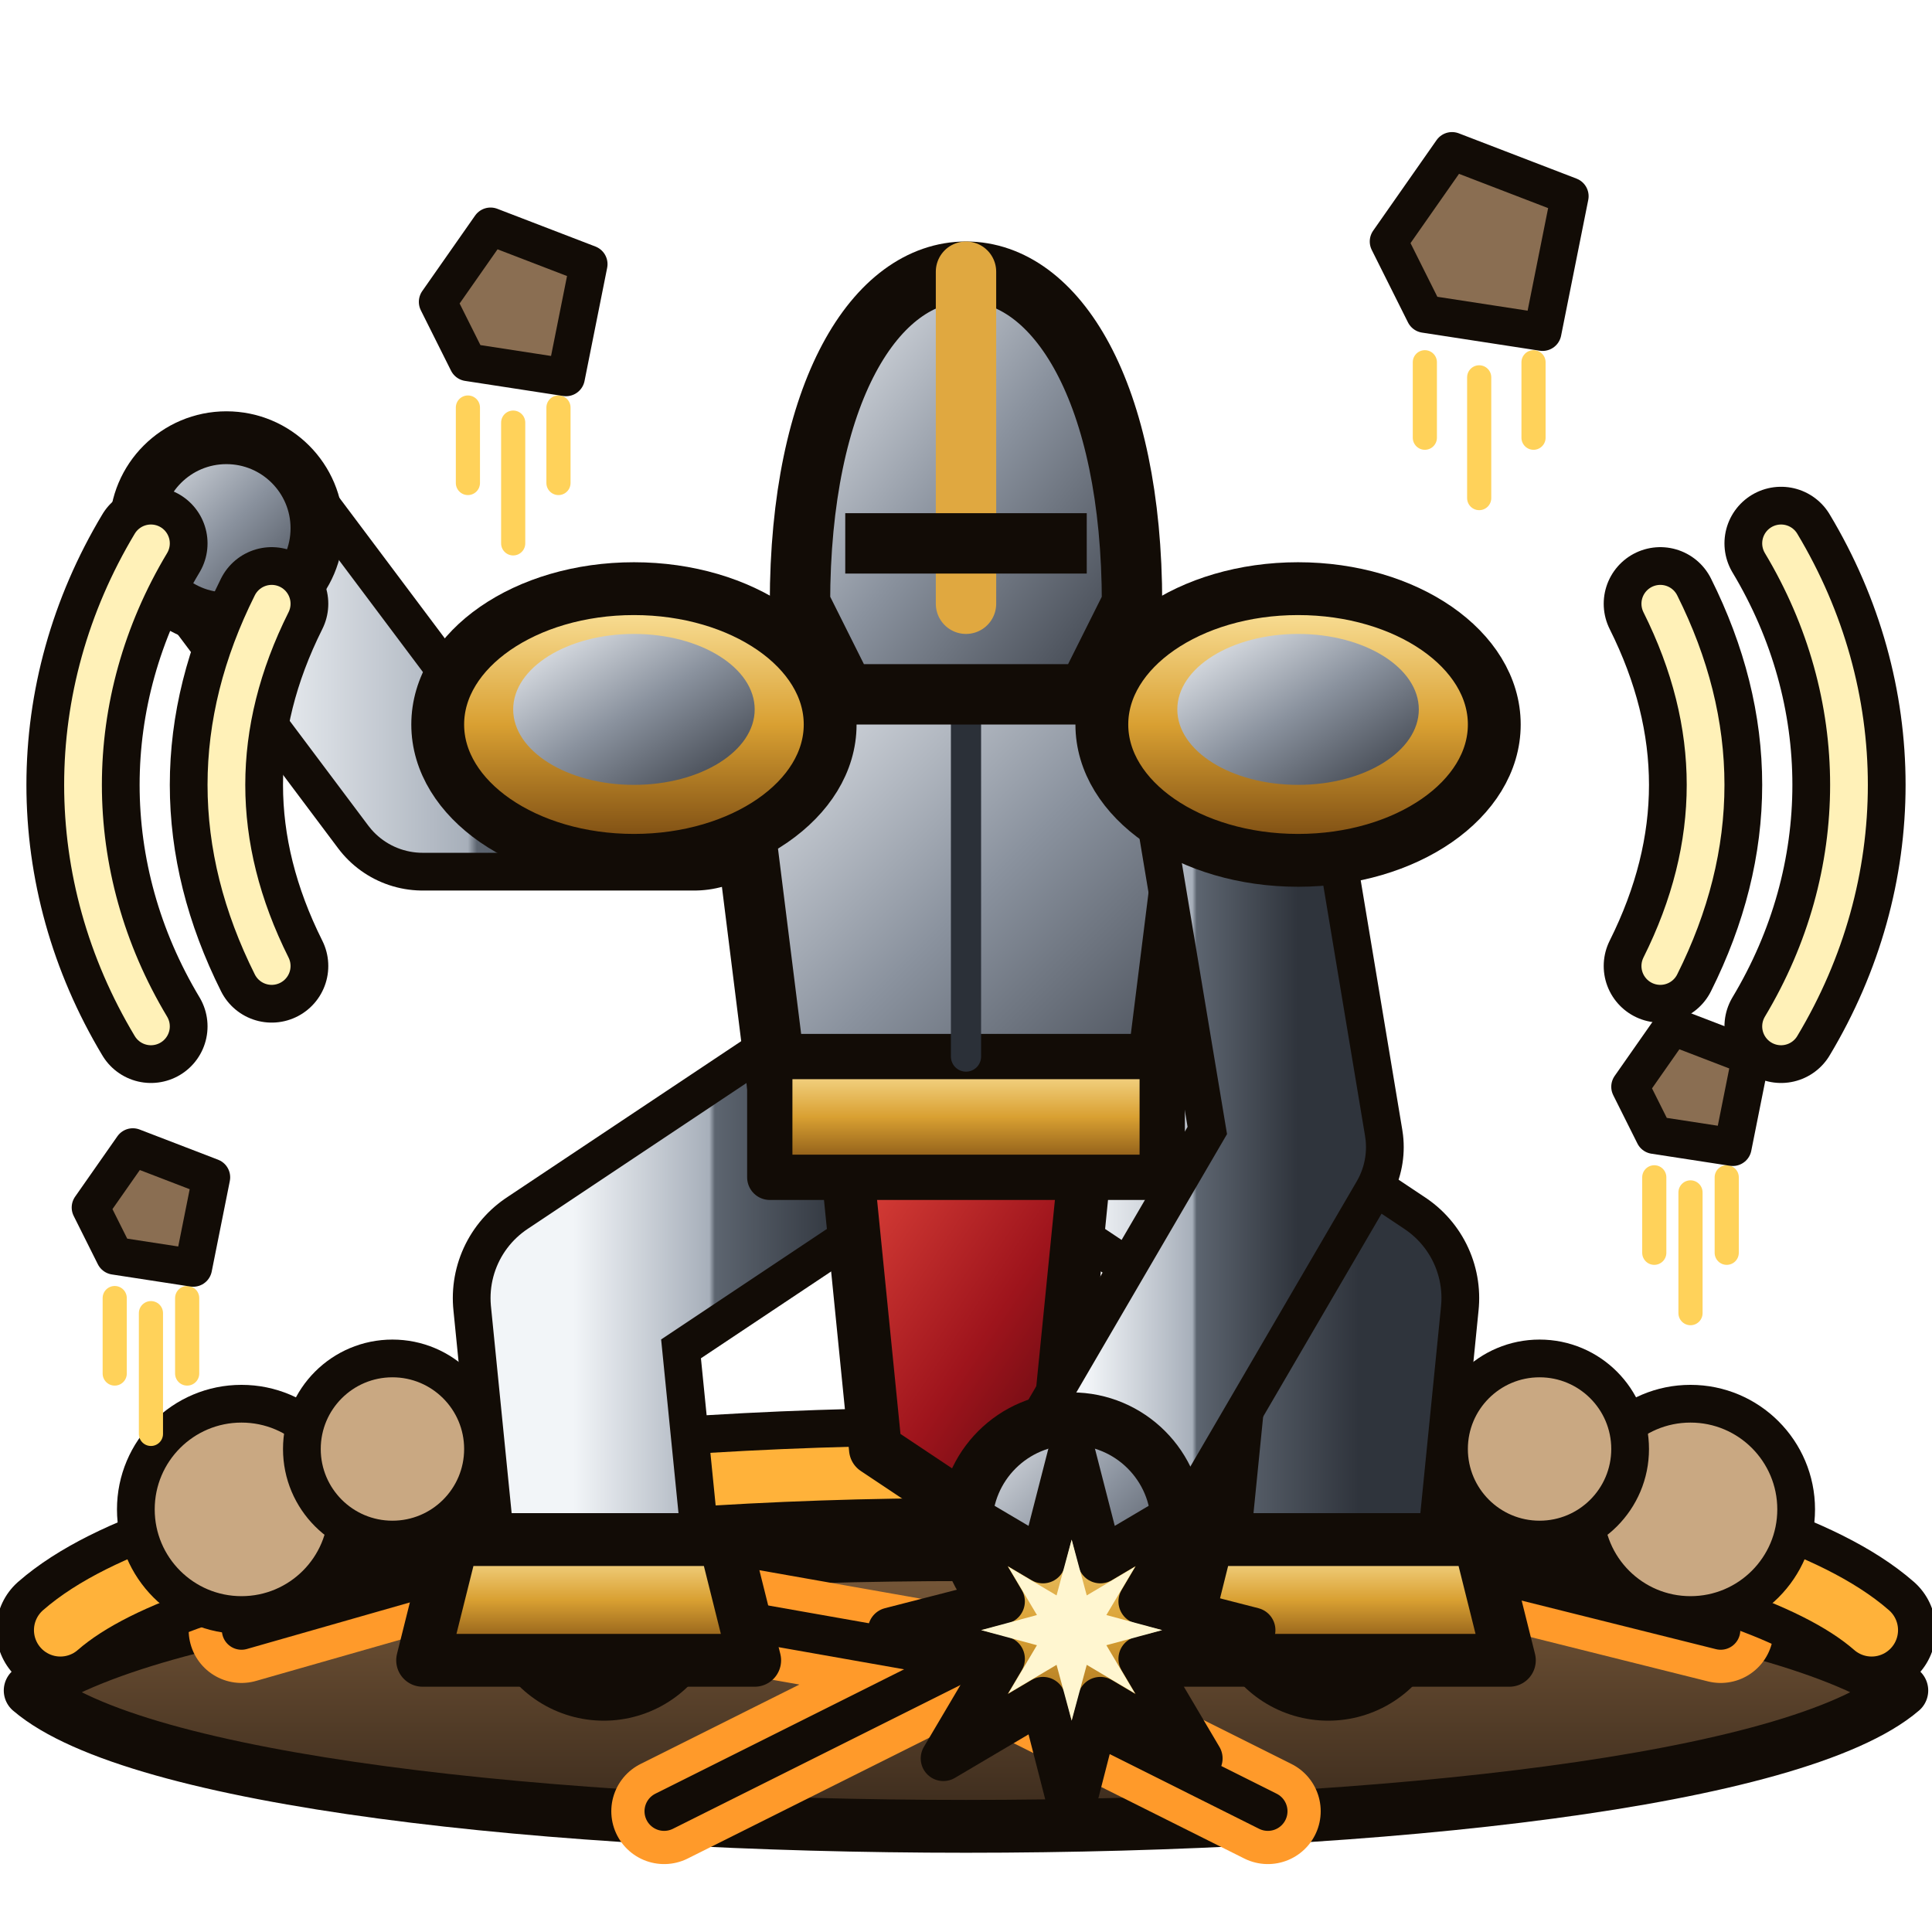
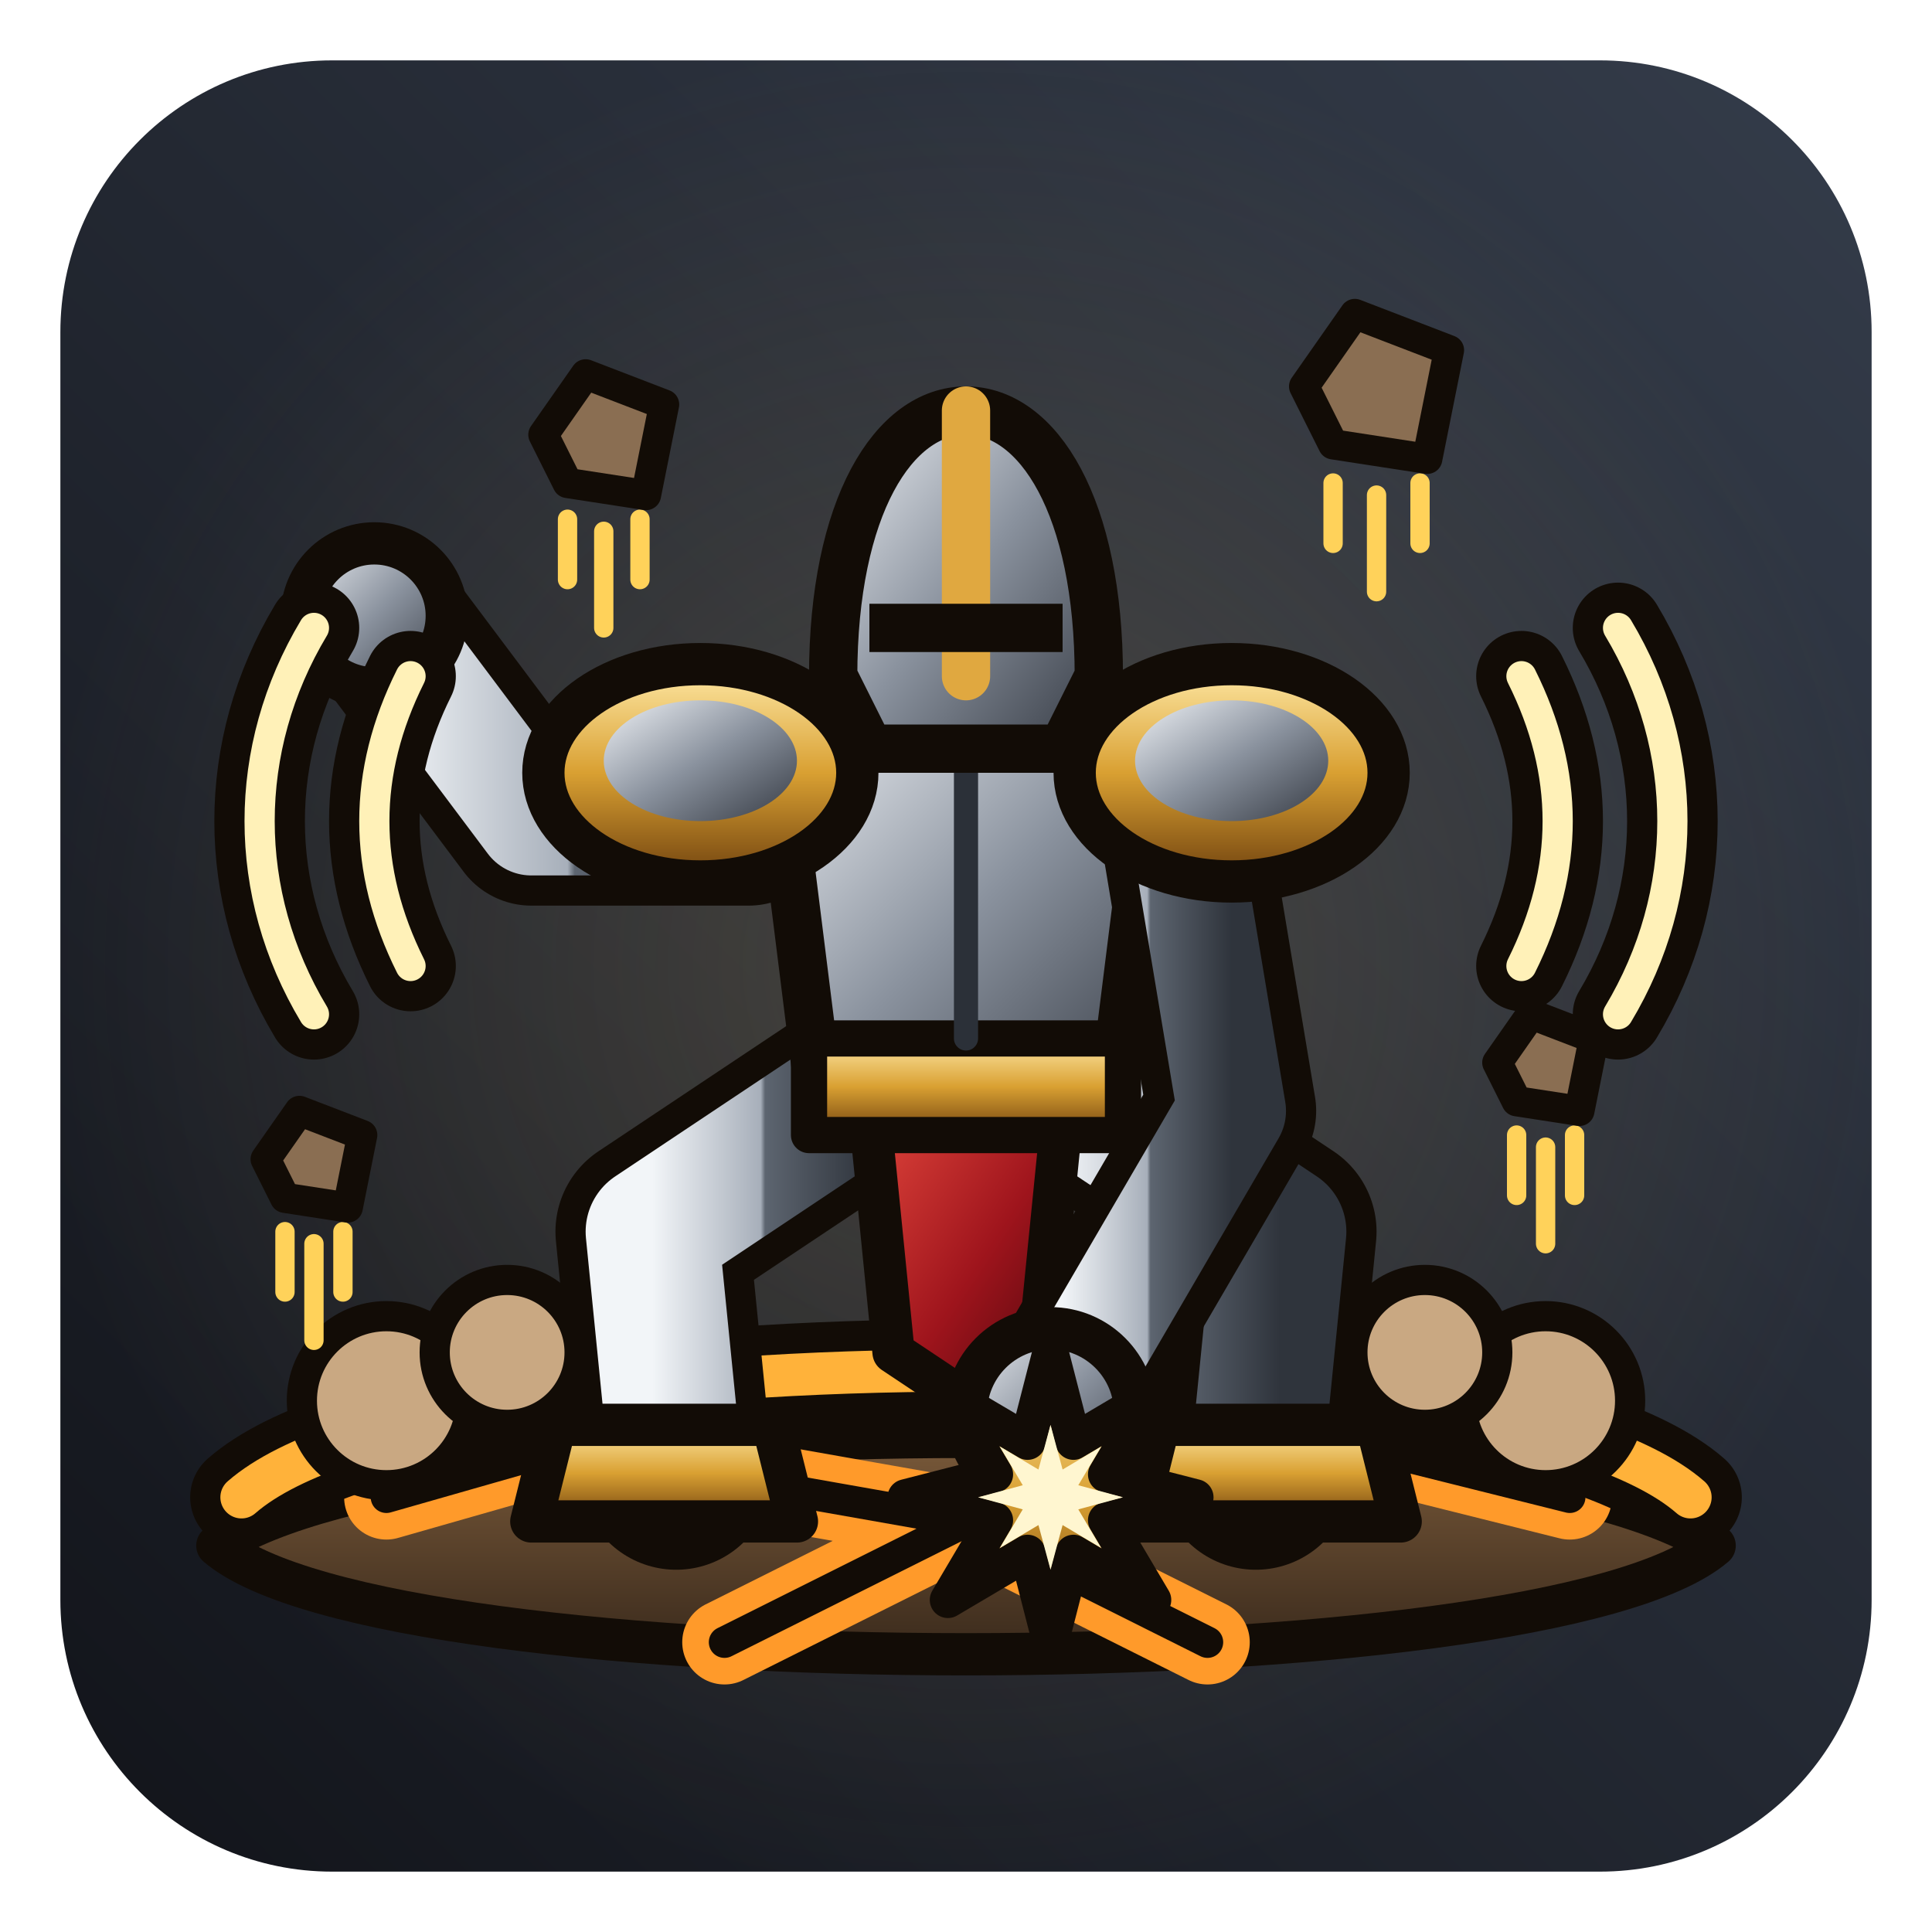
<svg xmlns="http://www.w3.org/2000/svg" viewBox="0 0 128 128" width="128" height="128">
  <defs>
-     <linearGradient id="st" x1="0" y1="0" x2="1" y2="0">
-       <stop offset="0" stop-color="#f2f5f8" />
-       <stop offset=".5" stop-color="#a7afba" />
-       <stop offset=".52" stop-color="#5d6570" />
-       <stop offset="1" stop-color="#2f343c" />
+     <linearGradient id="wf_panel" gradientUnits="userSpaceOnUse" x1="4" y1="124" x2="124" y2="4">
+       <stop offset="0" stop-color="rgb(18,20,26)" />
+       <stop offset="1" stop-color="rgb(52,60,74)" />
    </linearGradient>
-     <linearGradient id="sd" x1="0" y1="0" x2="1" y2="1">
-       <stop offset="0" stop-color="#eef1f5" />
-       <stop offset=".5" stop-color="#8a929e" />
-       <stop offset="1" stop-color="#363b44" />
-     </linearGradient>
-     <linearGradient id="go" x1="0" y1="0" x2="0" y2="1">
-       <stop offset="0" stop-color="#ffeaa8" />
-       <stop offset=".5" stop-color="#d9a032" />
-       <stop offset="1" stop-color="#6e400e" />
-     </linearGradient>
-     <linearGradient id="rd" x1="0" y1="0" x2="1" y2="1">
-       <stop offset="0" stop-color="#e2463c" />
-       <stop offset=".55" stop-color="#9e141c" />
-       <stop offset="1" stop-color="#4a060c" />
-     </linearGradient>
-     <radialGradient id="gw" cx=".5" cy=".5" r=".5">
-       <stop offset="0" stop-color="#ffd76a" stop-opacity=".9" />
-       <stop offset="1" stop-color="#ffb030" stop-opacity="0" />
+     <radialGradient id="wf_glow" gradientUnits="userSpaceOnUse" cx="64" cy="64" r="62">
+       <stop offset="0" stop-color="rgb(200,170,110)" stop-opacity="0.22" />
+       <stop offset="1" stop-color="rgb(200,170,110)" stop-opacity="0" />
    </radialGradient>
-     <radialGradient id="sk" cx=".42" cy=".35" r=".75">
-       <stop offset="0" stop-color="#ffdcb6" />
-       <stop offset=".55" stop-color="#d48e5c" />
-       <stop offset="1" stop-color="#6e3a20" />
-     </radialGradient>
-     <linearGradient id="er" x1="0" y1="0" x2="0" y2="1">
-       <stop offset="0" stop-color="#7a5a3a" />
-       <stop offset="1" stop-color="#3a2a1c" />
-     </linearGradient>
+     <clipPath id="wf_clip">
+       <rect x="4" y="4" width="120" height="120" rx="18" />
+     </clipPath>
  </defs>
-   <path d="M2 112C20 100 108 100 126 112C112 124 16 124 2 112Z" fill="url(#er)" stroke="#120c06" stroke-width="3.5" stroke-linejoin="round" />
-   <path d="M64 110L30 104L16 108M64 110L44 120M64 110L84 120M64 110L98 104L114 108M30 104L24 98M98 104L104 98" fill="none" stroke="#ff9a2a" stroke-width="7" stroke-linecap="round" stroke-linejoin="round" />
-   <path d="M64 110L30 104L16 108M64 110L44 120M64 110L84 120M64 110L98 104L114 108M30 104L24 98M98 104L104 98" fill="none" stroke="#120c06" stroke-width="2.6" stroke-linecap="round" stroke-linejoin="round" />
-   <path d="M4 108C20 94 108 94 124 108" fill="none" stroke="#120c06" stroke-width="8.5" stroke-linecap="round" stroke-linejoin="round" />
-   <path d="M4 108C20 94 108 94 124 108" fill="none" stroke="#ffb23a" stroke-width="3.5" stroke-linecap="round" stroke-linejoin="round" />
-   <g fill="#c9a882" stroke="#120c06" stroke-width="2.5">
-     <circle cx="16" cy="100" r="7" />
-     <circle cx="26" cy="96" r="6" />
-     <circle cx="112" cy="100" r="7" />
-     <circle cx="102" cy="96" r="6" />
+   <rect x="4" y="4" width="120" height="120" rx="18" fill="url(#wf_panel)" />
+   <rect x="4" y="4" width="120" height="120" rx="18" fill="url(#wf_glow)" />
+   <g clip-path="url(#wf_clip)">
+     <g transform="translate(12.8 12.8) scale(0.8)">
+       <defs>
+         <linearGradient id="st" x1="0" y1="0" x2="1" y2="0">
+           <stop offset="0" stop-color="#f2f5f8" />
+           <stop offset=".5" stop-color="#a7afba" />
+           <stop offset=".52" stop-color="#5d6570" />
+           <stop offset="1" stop-color="#2f343c" />
+         </linearGradient>
+         <linearGradient id="sd" x1="0" y1="0" x2="1" y2="1">
+           <stop offset="0" stop-color="#eef1f5" />
+           <stop offset=".5" stop-color="#8a929e" />
+           <stop offset="1" stop-color="#363b44" />
+         </linearGradient>
+         <linearGradient id="go" x1="0" y1="0" x2="0" y2="1">
+           <stop offset="0" stop-color="#ffeaa8" />
+           <stop offset=".5" stop-color="#d9a032" />
+           <stop offset="1" stop-color="#6e400e" />
+         </linearGradient>
+         <linearGradient id="rd" x1="0" y1="0" x2="1" y2="1">
+           <stop offset="0" stop-color="#e2463c" />
+           <stop offset=".55" stop-color="#9e141c" />
+           <stop offset="1" stop-color="#4a060c" />
+         </linearGradient>
+         <radialGradient id="gw" cx=".5" cy=".5" r=".5">
+           <stop offset="0" stop-color="#ffd76a" stop-opacity=".9" />
+           <stop offset="1" stop-color="#ffb030" stop-opacity="0" />
+         </radialGradient>
+         <radialGradient id="sk" cx=".42" cy=".35" r=".75">
+           <stop offset="0" stop-color="#ffdcb6" />
+           <stop offset=".55" stop-color="#d48e5c" />
+           <stop offset="1" stop-color="#6e3a20" />
+         </radialGradient>
+         <linearGradient id="er" x1="0" y1="0" x2="0" y2="1">
+           <stop offset="0" stop-color="#7a5a3a" />
+           <stop offset="1" stop-color="#3a2a1c" />
+         </linearGradient>
+       </defs>
+       <path d="M2 112C20 100 108 100 126 112C112 124 16 124 2 112Z" fill="url(#er)" stroke="#120c06" stroke-width="3.5" stroke-linejoin="round" />
+       <path d="M64 110L30 104L16 108M64 110L44 120M64 110L84 120M64 110L98 104L114 108M30 104L24 98M98 104L104 98" fill="none" stroke="#ff9a2a" stroke-width="7" stroke-linecap="round" stroke-linejoin="round" />
+       <path d="M64 110L30 104L16 108M64 110L44 120M64 110L84 120M64 110L98 104L114 108M30 104L24 98M98 104L104 98" fill="none" stroke="#120c06" stroke-width="2.6" stroke-linecap="round" stroke-linejoin="round" />
+       <path d="M4 108C20 94 108 94 124 108" fill="none" stroke="#120c06" stroke-width="8.5" stroke-linecap="round" stroke-linejoin="round" />
+       <path d="M4 108C20 94 108 94 124 108" fill="none" stroke="#ffb23a" stroke-width="3.5" stroke-linecap="round" stroke-linejoin="round" />
+       <g fill="#c9a882" stroke="#120c06" stroke-width="2.5">
+         <circle cx="16" cy="100" r="7" />
+         <circle cx="26" cy="96" r="6" />
+         <circle cx="112" cy="100" r="7" />
+         <circle cx="102" cy="96" r="6" />
+       </g>
+       <path d="M56 74L38 86L40 106" fill="none" stroke="#120c06" stroke-width="16" stroke-linecap="round" stroke-linejoin="round" />
+       <path d="M56 74L38 86L40 106" fill="none" stroke="url(#st)" stroke-width="11" stroke-linecap="round" stroke-linejoin="round" />
+       <path d="M72 74L90 86L88 106" fill="none" stroke="#120c06" stroke-width="16" stroke-linecap="round" stroke-linejoin="round" />
+       <path d="M72 74L90 86L88 106" fill="none" stroke="url(#st)" stroke-width="11" stroke-linecap="round" stroke-linejoin="round" />
+       <path d="M30 102H48L50 110H28Z" fill="url(#go)" stroke="#120c06" stroke-width="3.5" stroke-linejoin="round" />
+       <path d="M80 102H98L100 110H78Z" fill="url(#go)" stroke="#120c06" stroke-width="3.5" stroke-linejoin="round" />
+       <path d="M46 52L28 52L16 36" fill="none" stroke="#120c06" stroke-width="14" stroke-linecap="round" stroke-linejoin="round" />
+       <path d="M46 52L28 52L16 36" fill="none" stroke="url(#st)" stroke-width="9" stroke-linecap="round" stroke-linejoin="round" />
+       <circle cx="15" cy="35" r="6" fill="url(#sd)" stroke="#120c06" stroke-width="3.5" />
+       <path d="M48 44H80L76 76H52Z" fill="url(#sd)" stroke="#120c06" stroke-width="4" stroke-linejoin="round" />
+       <path d="M56 76H72L70 96L64 100L58 96Z" fill="url(#rd)" stroke="#120c06" stroke-width="3.5" stroke-linejoin="round" />
+       <path d="M51 70H77V78H51Z" fill="url(#go)" stroke="#120c06" stroke-width="3" stroke-linejoin="round" />
+       <path d="M64 46V70" fill="none" stroke="#2b3038" stroke-width="2" stroke-linecap="round" stroke-linejoin="round" />
+       <path d="M82 52L86 76L72 100" fill="none" stroke="#120c06" stroke-width="14" stroke-linecap="round" stroke-linejoin="round" />
+       <path d="M82 52L86 76L72 100" fill="none" stroke="url(#st)" stroke-width="9" stroke-linecap="round" stroke-linejoin="round" />
+       <circle cx="71" cy="101" r="7" fill="url(#sd)" stroke="#120c06" stroke-width="3.5" />
+       <path d="M71 96L72.9 103.4L79.5 99.5L75.6 106.1L83 108L75.6 109.9L79.5 116.5L72.9 112.6L71 120L69.1 112.6L62.5 116.5L66.4 109.9L59 108L66.4 106.1L62.5 99.5L69.1 103.4Z" fill="url(#go)" stroke="#120c06" stroke-width="3" stroke-linejoin="round" />
+       <path d="M71 102L72 105.7L75.2 103.8L73.3 107L77 108L73.3 109L75.2 112.2L72 110.3L71 114L70 110.3L66.8 112.2L68.7 109L65 108L68.7 107L66.8 103.8L70 105.7Z" fill="#fff6d0" />
+       <ellipse cx="42" cy="48" rx="13" ry="9" fill="url(#go)" stroke="#120c06" stroke-width="3.5" />
+       <ellipse cx="86" cy="48" rx="13" ry="9" fill="url(#go)" stroke="#120c06" stroke-width="3.5" />
+       <ellipse cx="42" cy="47" rx="8" ry="5" fill="url(#sd)" />
+       <ellipse cx="86" cy="47" rx="8" ry="5" fill="url(#sd)" />
+       <path d="M53 40C53 26 58 18 64 18C70 18 75 26 75 40L72 46H56Z" fill="url(#sd)" stroke="#120c06" stroke-width="4" stroke-linejoin="round" />
+       <path d="M64 18V40" fill="none" stroke="#e0a840" stroke-width="4" stroke-linecap="round" stroke-linejoin="round" />
+       <path d="M56 34H72V38H56Z" fill="#120c06" stroke="#120c06" stroke-width="0" stroke-linejoin="round" />
+       <path d="M18 64C14 56 14 48 18 40M10 68C4 58 4 46 10 36M110 64C114 56 114 48 110 40M118 68C124 58 124 46 118 36" fill="none" stroke="#120c06" stroke-width="7.5" stroke-linecap="round" stroke-linejoin="round" />
+       <path d="M18 64C14 56 14 48 18 40M10 68C4 58 4 46 10 36M110 64C114 56 114 48 110 40M118 68C124 58 124 46 118 36" fill="none" stroke="#fff1b8" stroke-width="2.5" stroke-linecap="round" stroke-linejoin="round" />
+       <path d="M34 28V36M31 27V32M37 27V32" fill="none" stroke="#ffd25a" stroke-width="1.6" stroke-linecap="round" stroke-linejoin="round" />
+       <path d="M29 20L32.5 15L39 17.5L37.5 25L31 24Z" fill="#8a6e52" stroke="#120c06" stroke-width="2.5" stroke-linejoin="round" />
+       <path d="M98 25V33M94.4 24V29M101.6 24V29" fill="none" stroke="#ffd25a" stroke-width="1.6" stroke-linecap="round" stroke-linejoin="round" />
+       <path d="M92 16L96.2 10L104 13L102.2 22L94.4 20.8Z" fill="#8a6e52" stroke="#120c06" stroke-width="2.5" stroke-linejoin="round" />
+       <path d="M112 79V87M109.6 78V83M114.4 78V83" fill="none" stroke="#ffd25a" stroke-width="1.6" stroke-linecap="round" stroke-linejoin="round" />
+       <path d="M108 72L110.8 68L116 70L114.8 76L109.6 75.2Z" fill="#8a6e52" stroke="#120c06" stroke-width="2.5" stroke-linejoin="round" />
+       <path d="M10 87V95M7.6 86V91M12.4 86V91" fill="none" stroke="#ffd25a" stroke-width="1.6" stroke-linecap="round" stroke-linejoin="round" />
+       <path d="M6 80L8.8 76L14 78L12.8 84L7.6 83.2Z" fill="#8a6e52" stroke="#120c06" stroke-width="2.5" stroke-linejoin="round" />
+     </g>
  </g>
-   <path d="M56 74L38 86L40 106" fill="none" stroke="#120c06" stroke-width="16" stroke-linecap="round" stroke-linejoin="round" />
-   <path d="M56 74L38 86L40 106" fill="none" stroke="url(#st)" stroke-width="11" stroke-linecap="round" stroke-linejoin="round" />
-   <path d="M72 74L90 86L88 106" fill="none" stroke="#120c06" stroke-width="16" stroke-linecap="round" stroke-linejoin="round" />
-   <path d="M72 74L90 86L88 106" fill="none" stroke="url(#st)" stroke-width="11" stroke-linecap="round" stroke-linejoin="round" />
-   <path d="M30 102H48L50 110H28Z" fill="url(#go)" stroke="#120c06" stroke-width="3.5" stroke-linejoin="round" />
-   <path d="M80 102H98L100 110H78Z" fill="url(#go)" stroke="#120c06" stroke-width="3.5" stroke-linejoin="round" />
-   <path d="M46 52L28 52L16 36" fill="none" stroke="#120c06" stroke-width="14" stroke-linecap="round" stroke-linejoin="round" />
-   <path d="M46 52L28 52L16 36" fill="none" stroke="url(#st)" stroke-width="9" stroke-linecap="round" stroke-linejoin="round" />
-   <circle cx="15" cy="35" r="6" fill="url(#sd)" stroke="#120c06" stroke-width="3.5" />
-   <path d="M48 44H80L76 76H52Z" fill="url(#sd)" stroke="#120c06" stroke-width="4" stroke-linejoin="round" />
-   <path d="M56 76H72L70 96L64 100L58 96Z" fill="url(#rd)" stroke="#120c06" stroke-width="3.5" stroke-linejoin="round" />
-   <path d="M51 70H77V78H51Z" fill="url(#go)" stroke="#120c06" stroke-width="3" stroke-linejoin="round" />
-   <path d="M64 46V70" fill="none" stroke="#2b3038" stroke-width="2" stroke-linecap="round" stroke-linejoin="round" />
-   <path d="M82 52L86 76L72 100" fill="none" stroke="#120c06" stroke-width="14" stroke-linecap="round" stroke-linejoin="round" />
-   <path d="M82 52L86 76L72 100" fill="none" stroke="url(#st)" stroke-width="9" stroke-linecap="round" stroke-linejoin="round" />
-   <circle cx="71" cy="101" r="7" fill="url(#sd)" stroke="#120c06" stroke-width="3.5" />
-   <path d="M71 96L72.9 103.4L79.5 99.5L75.6 106.1L83 108L75.6 109.9L79.5 116.5L72.9 112.6L71 120L69.1 112.6L62.5 116.5L66.4 109.9L59 108L66.4 106.1L62.5 99.5L69.1 103.4Z" fill="url(#go)" stroke="#120c06" stroke-width="3" stroke-linejoin="round" />
-   <path d="M71 102L72 105.7L75.2 103.8L73.3 107L77 108L73.3 109L75.2 112.2L72 110.3L71 114L70 110.3L66.8 112.2L68.7 109L65 108L68.7 107L66.8 103.8L70 105.7Z" fill="#fff6d0" />
-   <ellipse cx="42" cy="48" rx="13" ry="9" fill="url(#go)" stroke="#120c06" stroke-width="3.5" />
-   <ellipse cx="86" cy="48" rx="13" ry="9" fill="url(#go)" stroke="#120c06" stroke-width="3.5" />
-   <ellipse cx="42" cy="47" rx="8" ry="5" fill="url(#sd)" />
-   <ellipse cx="86" cy="47" rx="8" ry="5" fill="url(#sd)" />
-   <path d="M53 40C53 26 58 18 64 18C70 18 75 26 75 40L72 46H56Z" fill="url(#sd)" stroke="#120c06" stroke-width="4" stroke-linejoin="round" />
-   <path d="M64 18V40" fill="none" stroke="#e0a840" stroke-width="4" stroke-linecap="round" stroke-linejoin="round" />
-   <path d="M56 34H72V38H56Z" fill="#120c06" stroke="#120c06" stroke-width="0" stroke-linejoin="round" />
-   <path d="M18 64C14 56 14 48 18 40M10 68C4 58 4 46 10 36M110 64C114 56 114 48 110 40M118 68C124 58 124 46 118 36" fill="none" stroke="#120c06" stroke-width="7.5" stroke-linecap="round" stroke-linejoin="round" />
-   <path d="M18 64C14 56 14 48 18 40M10 68C4 58 4 46 10 36M110 64C114 56 114 48 110 40M118 68C124 58 124 46 118 36" fill="none" stroke="#fff1b8" stroke-width="2.5" stroke-linecap="round" stroke-linejoin="round" />
-   <path d="M34 28V36M31 27V32M37 27V32" fill="none" stroke="#ffd25a" stroke-width="1.6" stroke-linecap="round" stroke-linejoin="round" />
-   <path d="M29 20L32.5 15L39 17.5L37.5 25L31 24Z" fill="#8a6e52" stroke="#120c06" stroke-width="2.5" stroke-linejoin="round" />
-   <path d="M98 25V33M94.4 24V29M101.6 24V29" fill="none" stroke="#ffd25a" stroke-width="1.6" stroke-linecap="round" stroke-linejoin="round" />
-   <path d="M92 16L96.2 10L104 13L102.2 22L94.4 20.8Z" fill="#8a6e52" stroke="#120c06" stroke-width="2.5" stroke-linejoin="round" />
-   <path d="M112 79V87M109.6 78V83M114.4 78V83" fill="none" stroke="#ffd25a" stroke-width="1.6" stroke-linecap="round" stroke-linejoin="round" />
-   <path d="M108 72L110.8 68L116 70L114.8 76L109.6 75.2Z" fill="#8a6e52" stroke="#120c06" stroke-width="2.5" stroke-linejoin="round" />
-   <path d="M10 87V95M7.6 86V91M12.4 86V91" fill="none" stroke="#ffd25a" stroke-width="1.6" stroke-linecap="round" stroke-linejoin="round" />
-   <path d="M6 80L8.8 76L14 78L12.8 84L7.6 83.2Z" fill="#8a6e52" stroke="#120c06" stroke-width="2.5" stroke-linejoin="round" />
</svg>
